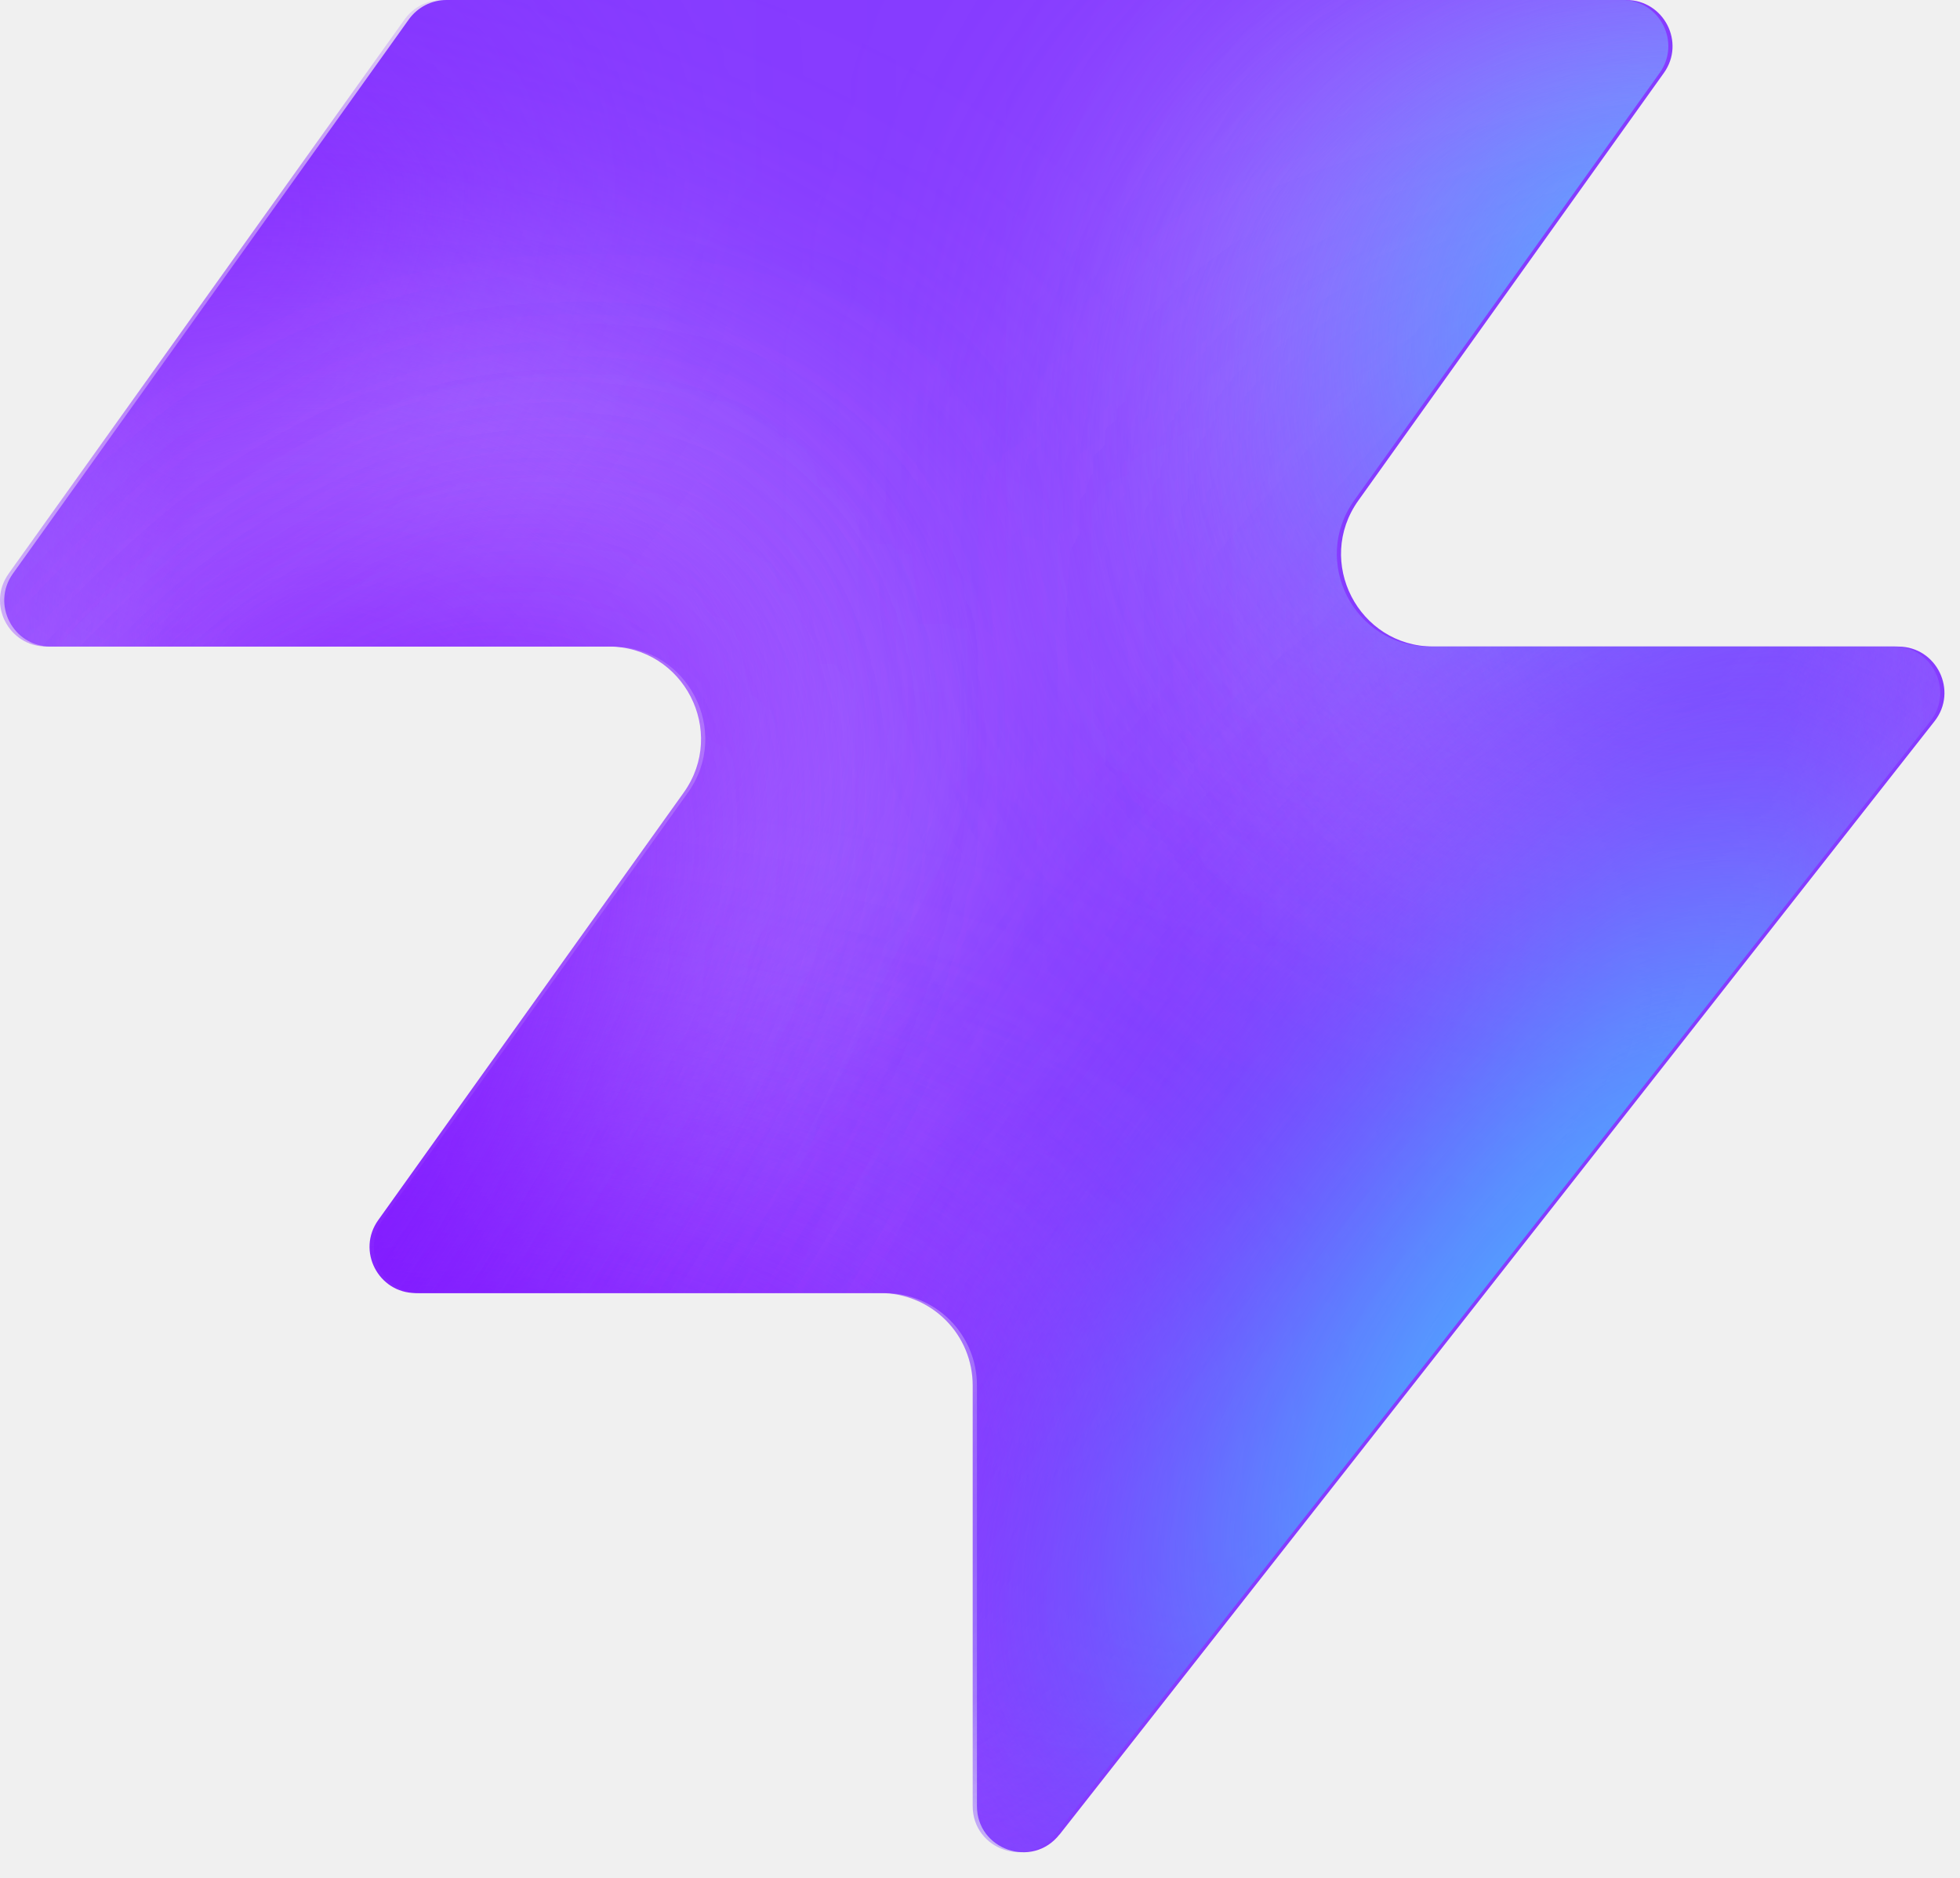
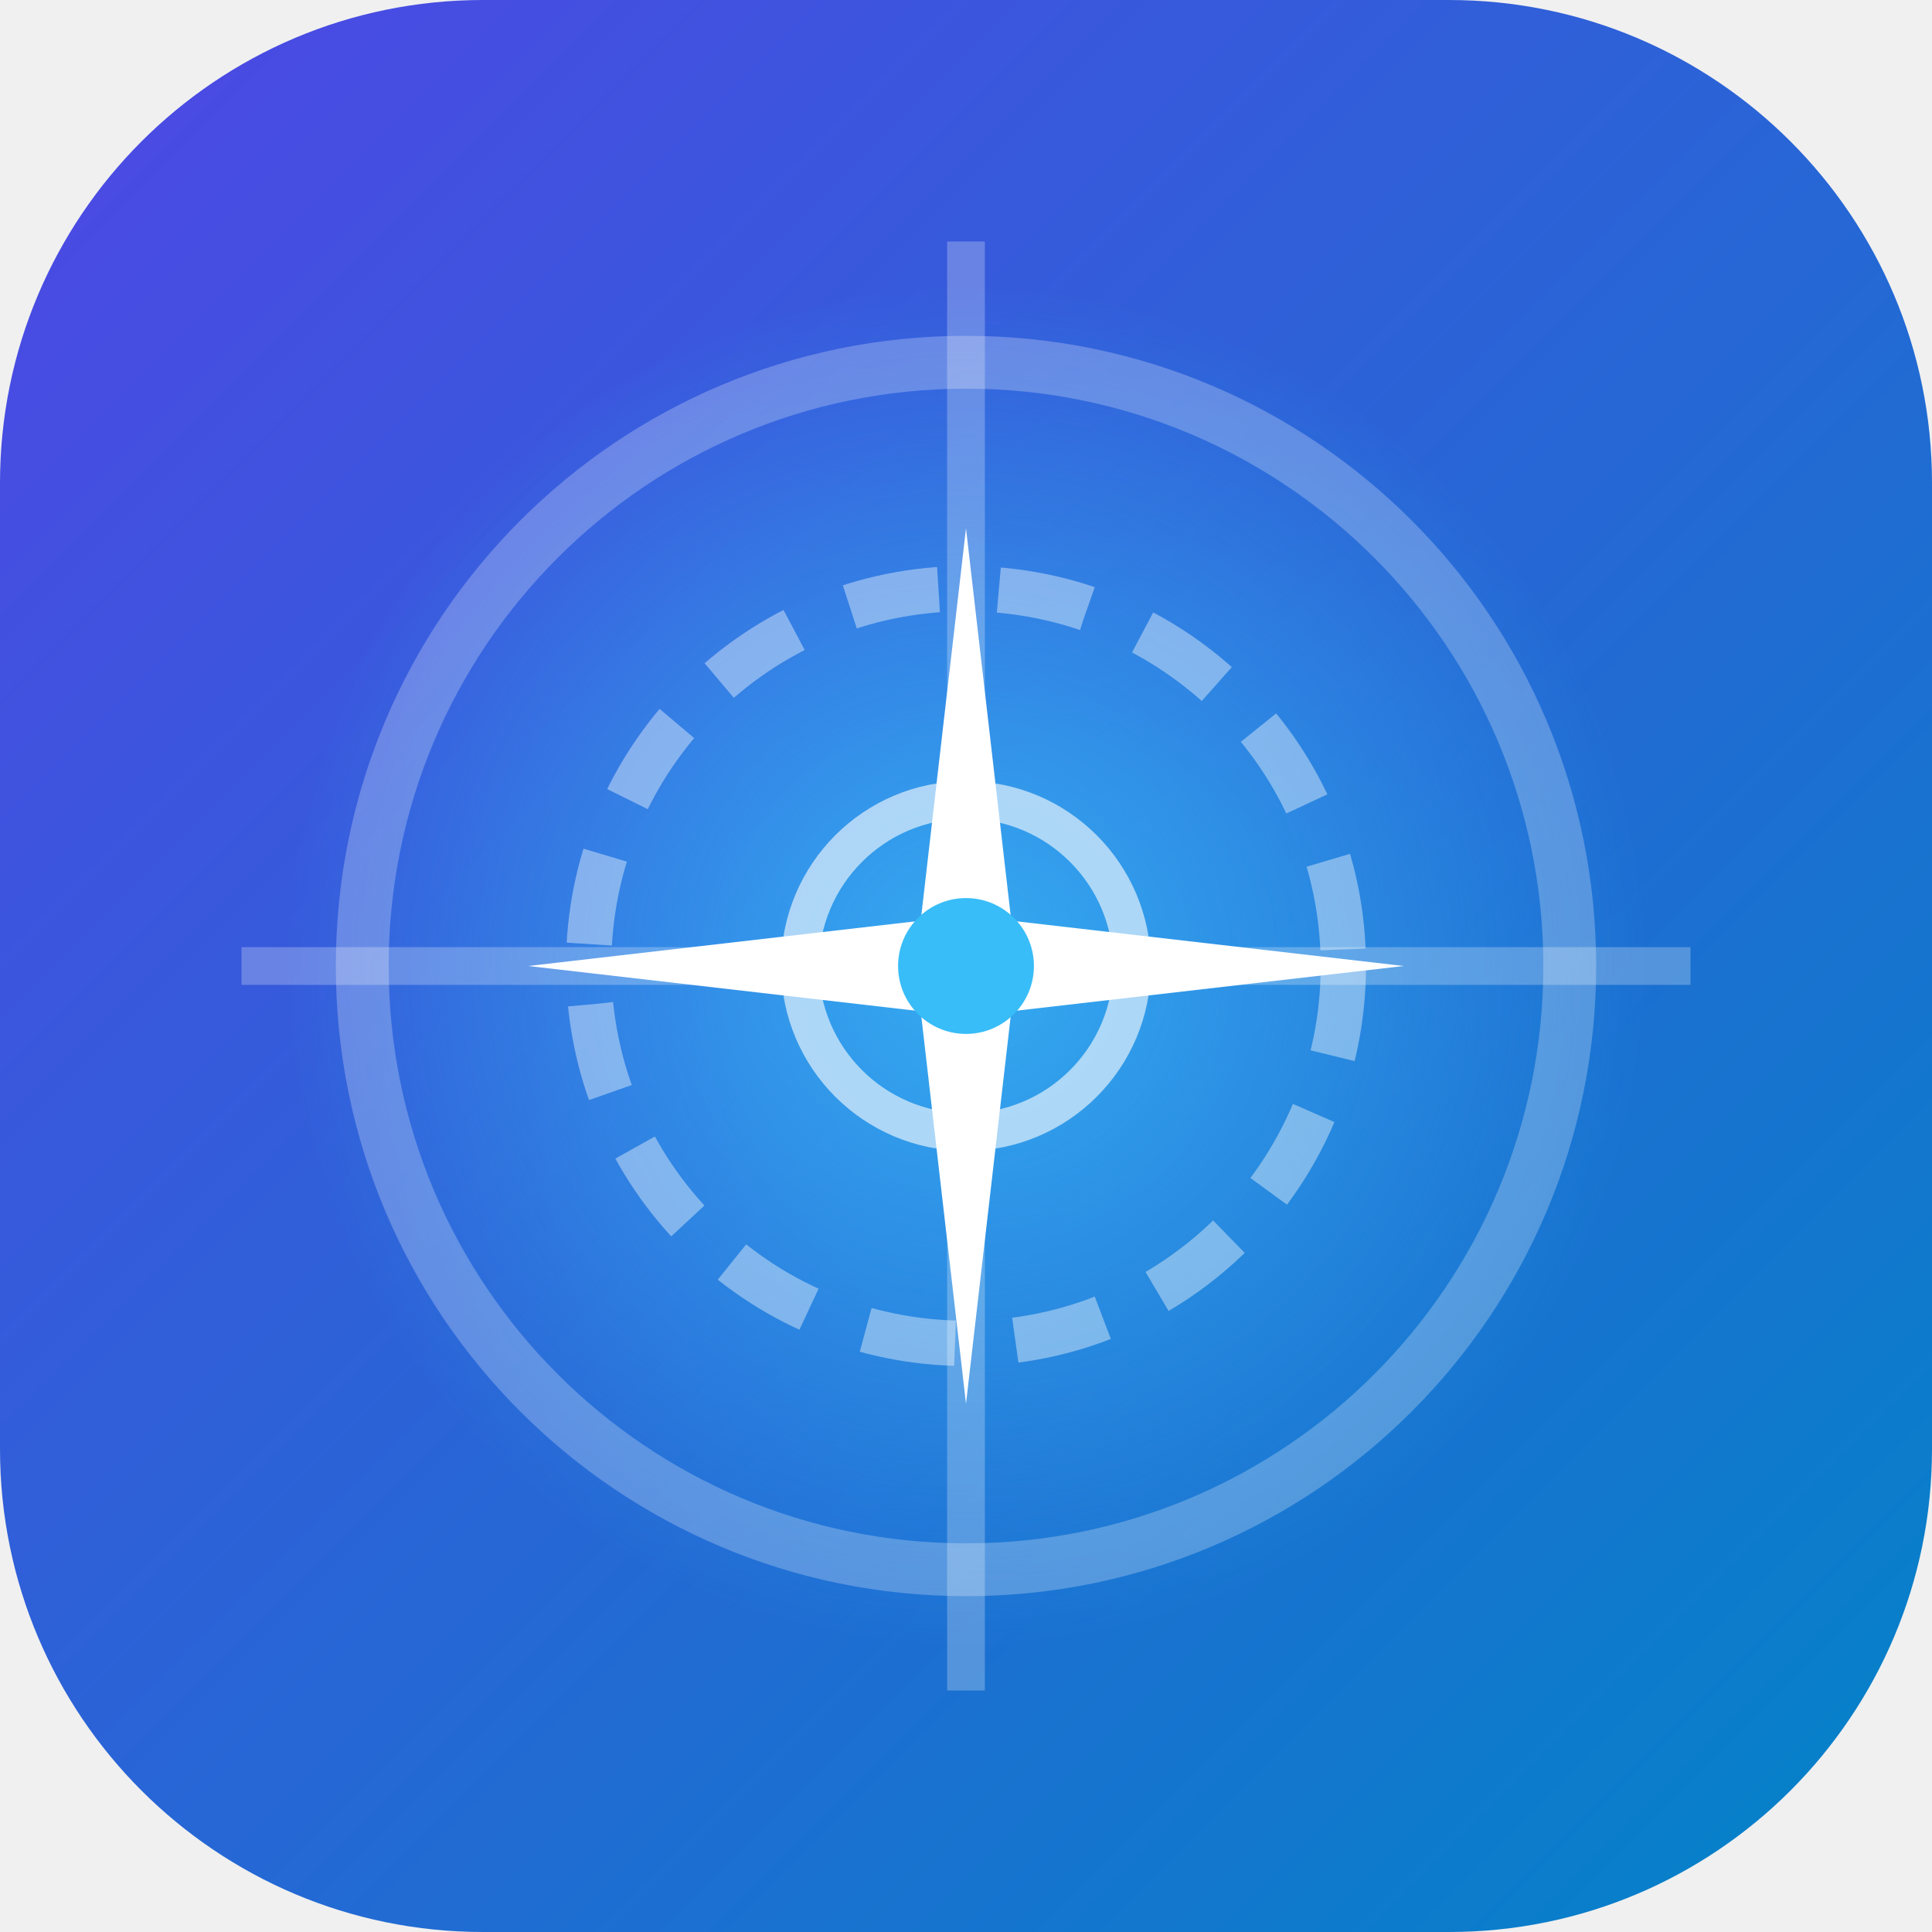
- <svg xmlns="http://www.w3.org/2000/svg" width="48" height="46" fill="none" viewBox="0 0 48 46">
-   <path fill="#863bff" d="M25.946 44.938c-.664.845-2.021.375-2.021-.698V33.937a2.26 2.26 0 0 0-2.262-2.262H10.287c-.92 0-1.456-1.04-.92-1.788l7.48-10.471c1.07-1.497 0-3.578-1.842-3.578H1.237c-.92 0-1.456-1.04-.92-1.788L10.013.474c.214-.297.556-.474.92-.474h28.894c.92 0 1.456 1.04.92 1.788l-7.48 10.471c-1.07 1.498 0 3.579 1.842 3.579h11.377c.943 0 1.473 1.088.89 1.83L25.947 44.94z" style="fill:#863bff;fill:color(display-p3 .525 .23 1);fill-opacity:1" />
-   <mask id="a" width="48" height="46" x="0" y="0" maskUnits="userSpaceOnUse" style="mask-type:alpha">
-     <path fill="#000" d="M25.842 44.938c-.664.844-2.021.375-2.021-.698V33.937a2.26 2.26 0 0 0-2.262-2.262H10.183c-.92 0-1.456-1.04-.92-1.788l7.48-10.471c1.07-1.498 0-3.579-1.842-3.579H1.133c-.92 0-1.456-1.04-.92-1.787L9.91.473c.214-.297.556-.474.92-.474h28.894c.92 0 1.456 1.04.92 1.788l-7.48 10.471c-1.07 1.498 0 3.578 1.842 3.578h11.377c.943 0 1.473 1.088.89 1.832L25.843 44.94z" style="fill:#000;fill-opacity:1" />
-   </mask>
-   <g mask="url(#a)">
-     <g filter="url(#b)">
-       <ellipse cx="5.508" cy="14.704" fill="#ede6ff" rx="5.508" ry="14.704" style="fill:#ede6ff;fill:color(display-p3 .927 .903 1);fill-opacity:1" transform="matrix(.00324 1 1 -.00324 -4.47 31.516)" />
-     </g>
-     <g filter="url(#c)">
-       <ellipse cx="10.399" cy="29.851" fill="#ede6ff" rx="10.399" ry="29.851" style="fill:#ede6ff;fill:color(display-p3 .927 .903 1);fill-opacity:1" transform="matrix(.00324 1 1 -.00324 -39.328 7.883)" />
-     </g>
-     <g filter="url(#d)">
-       <ellipse cx="5.508" cy="30.487" fill="#7e14ff" rx="5.508" ry="30.487" style="fill:#7e14ff;fill:color(display-p3 .492 .077 1);fill-opacity:1" transform="rotate(89.814 -25.913 -14.639)scale(1 -1)" />
-     </g>
-     <g filter="url(#e)">
-       <ellipse cx="5.508" cy="30.599" fill="#7e14ff" rx="5.508" ry="30.599" style="fill:#7e14ff;fill:color(display-p3 .492 .077 1);fill-opacity:1" transform="rotate(89.814 -32.644 -3.334)scale(1 -1)" />
-     </g>
-     <g filter="url(#f)">
-       <ellipse cx="5.508" cy="30.599" fill="#7e14ff" rx="5.508" ry="30.599" style="fill:#7e14ff;fill:color(display-p3 .492 .077 1);fill-opacity:1" transform="matrix(.00324 1 1 -.00324 -34.34 30.47)" />
-     </g>
-     <g filter="url(#g)">
-       <ellipse cx="14.072" cy="22.078" fill="#ede6ff" rx="14.072" ry="22.078" style="fill:#ede6ff;fill:color(display-p3 .927 .903 1);fill-opacity:1" transform="rotate(93.35 24.506 48.493)scale(-1 1)" />
-     </g>
-     <g filter="url(#h)">
-       <ellipse cx="3.47" cy="21.501" fill="#7e14ff" rx="3.47" ry="21.501" style="fill:#7e14ff;fill:color(display-p3 .492 .077 1);fill-opacity:1" transform="rotate(89.009 28.708 47.59)scale(-1 1)" />
-     </g>
-     <g filter="url(#i)">
-       <ellipse cx="3.47" cy="21.501" fill="#7e14ff" rx="3.47" ry="21.501" style="fill:#7e14ff;fill:color(display-p3 .492 .077 1);fill-opacity:1" transform="rotate(89.009 28.708 47.59)scale(-1 1)" />
-     </g>
-     <g filter="url(#j)">
-       <ellipse cx=".387" cy="8.972" fill="#7e14ff" rx="4.407" ry="29.108" style="fill:#7e14ff;fill:color(display-p3 .492 .077 1);fill-opacity:1" transform="rotate(39.51 .387 8.972)" />
-     </g>
-     <g filter="url(#k)">
-       <ellipse cx="47.523" cy="-6.092" fill="#7e14ff" rx="4.407" ry="29.108" style="fill:#7e14ff;fill:color(display-p3 .492 .077 1);fill-opacity:1" transform="rotate(37.892 47.523 -6.092)" />
-     </g>
-     <g filter="url(#l)">
-       <ellipse cx="41.412" cy="6.333" fill="#47bfff" rx="5.971" ry="9.665" style="fill:#47bfff;fill:color(display-p3 .28 .748 1);fill-opacity:1" transform="rotate(37.892 41.412 6.333)" />
-     </g>
-     <g filter="url(#m)">
-       <ellipse cx="-1.879" cy="38.332" fill="#7e14ff" rx="4.407" ry="29.108" style="fill:#7e14ff;fill:color(display-p3 .492 .077 1);fill-opacity:1" transform="rotate(37.892 -1.88 38.332)" />
-     </g>
-     <g filter="url(#n)">
-       <ellipse cx="-1.879" cy="38.332" fill="#7e14ff" rx="4.407" ry="29.108" style="fill:#7e14ff;fill:color(display-p3 .492 .077 1);fill-opacity:1" transform="rotate(37.892 -1.88 38.332)" />
-     </g>
-     <g filter="url(#o)">
-       <ellipse cx="35.651" cy="29.907" fill="#7e14ff" rx="4.407" ry="29.108" style="fill:#7e14ff;fill:color(display-p3 .492 .077 1);fill-opacity:1" transform="rotate(37.892 35.651 29.907)" />
-     </g>
-     <g filter="url(#p)">
-       <ellipse cx="38.418" cy="32.4" fill="#47bfff" rx="5.971" ry="15.297" style="fill:#47bfff;fill:color(display-p3 .28 .748 1);fill-opacity:1" transform="rotate(37.892 38.418 32.4)" />
-     </g>
-   </g>
+ <svg xmlns="http://www.w3.org/2000/svg" viewBox="0 0 512 512">
  <defs>
-     <filter id="b" width="60.045" height="41.654" x="-19.77" y="16.149" color-interpolation-filters="sRGB" filterUnits="userSpaceOnUse">
-       <feFlood flood-opacity="0" result="BackgroundImageFix" />
-       <feBlend in="SourceGraphic" in2="BackgroundImageFix" result="shape" />
-       <feGaussianBlur result="effect1_foregroundBlur_2002_17158" stdDeviation="7.659" />
-     </filter>
-     <filter id="c" width="90.34" height="51.437" x="-54.613" y="-7.533" color-interpolation-filters="sRGB" filterUnits="userSpaceOnUse">
-       <feFlood flood-opacity="0" result="BackgroundImageFix" />
-       <feBlend in="SourceGraphic" in2="BackgroundImageFix" result="shape" />
-       <feGaussianBlur result="effect1_foregroundBlur_2002_17158" stdDeviation="7.659" />
-     </filter>
-     <filter id="d" width="79.355" height="29.4" x="-49.64" y="2.03" color-interpolation-filters="sRGB" filterUnits="userSpaceOnUse">
-       <feFlood flood-opacity="0" result="BackgroundImageFix" />
-       <feBlend in="SourceGraphic" in2="BackgroundImageFix" result="shape" />
-       <feGaussianBlur result="effect1_foregroundBlur_2002_17158" stdDeviation="4.596" />
-     </filter>
-     <filter id="e" width="79.579" height="29.4" x="-45.045" y="20.029" color-interpolation-filters="sRGB" filterUnits="userSpaceOnUse">
-       <feFlood flood-opacity="0" result="BackgroundImageFix" />
-       <feBlend in="SourceGraphic" in2="BackgroundImageFix" result="shape" />
-       <feGaussianBlur result="effect1_foregroundBlur_2002_17158" stdDeviation="4.596" />
-     </filter>
-     <filter id="f" width="79.579" height="29.4" x="-43.513" y="21.178" color-interpolation-filters="sRGB" filterUnits="userSpaceOnUse">
-       <feFlood flood-opacity="0" result="BackgroundImageFix" />
-       <feBlend in="SourceGraphic" in2="BackgroundImageFix" result="shape" />
-       <feGaussianBlur result="effect1_foregroundBlur_2002_17158" stdDeviation="4.596" />
-     </filter>
-     <filter id="g" width="74.749" height="58.852" x="15.756" y="-17.901" color-interpolation-filters="sRGB" filterUnits="userSpaceOnUse">
-       <feFlood flood-opacity="0" result="BackgroundImageFix" />
-       <feBlend in="SourceGraphic" in2="BackgroundImageFix" result="shape" />
-       <feGaussianBlur result="effect1_foregroundBlur_2002_17158" stdDeviation="7.659" />
-     </filter>
-     <filter id="h" width="61.377" height="25.362" x="23.548" y="2.284" color-interpolation-filters="sRGB" filterUnits="userSpaceOnUse">
-       <feFlood flood-opacity="0" result="BackgroundImageFix" />
-       <feBlend in="SourceGraphic" in2="BackgroundImageFix" result="shape" />
-       <feGaussianBlur result="effect1_foregroundBlur_2002_17158" stdDeviation="4.596" />
-     </filter>
-     <filter id="i" width="61.377" height="25.362" x="23.548" y="2.284" color-interpolation-filters="sRGB" filterUnits="userSpaceOnUse">
-       <feFlood flood-opacity="0" result="BackgroundImageFix" />
-       <feBlend in="SourceGraphic" in2="BackgroundImageFix" result="shape" />
-       <feGaussianBlur result="effect1_foregroundBlur_2002_17158" stdDeviation="4.596" />
-     </filter>
-     <filter id="j" width="56.045" height="63.649" x="-27.636" y="-22.853" color-interpolation-filters="sRGB" filterUnits="userSpaceOnUse">
-       <feFlood flood-opacity="0" result="BackgroundImageFix" />
-       <feBlend in="SourceGraphic" in2="BackgroundImageFix" result="shape" />
-       <feGaussianBlur result="effect1_foregroundBlur_2002_17158" stdDeviation="4.596" />
-     </filter>
-     <filter id="k" width="54.814" height="64.646" x="20.116" y="-38.415" color-interpolation-filters="sRGB" filterUnits="userSpaceOnUse">
-       <feFlood flood-opacity="0" result="BackgroundImageFix" />
-       <feBlend in="SourceGraphic" in2="BackgroundImageFix" result="shape" />
-       <feGaussianBlur result="effect1_foregroundBlur_2002_17158" stdDeviation="4.596" />
-     </filter>
-     <filter id="l" width="33.541" height="35.313" x="24.641" y="-11.323" color-interpolation-filters="sRGB" filterUnits="userSpaceOnUse">
-       <feFlood flood-opacity="0" result="BackgroundImageFix" />
-       <feBlend in="SourceGraphic" in2="BackgroundImageFix" result="shape" />
-       <feGaussianBlur result="effect1_foregroundBlur_2002_17158" stdDeviation="4.596" />
-     </filter>
-     <filter id="m" width="54.814" height="64.646" x="-29.286" y="6.009" color-interpolation-filters="sRGB" filterUnits="userSpaceOnUse">
-       <feFlood flood-opacity="0" result="BackgroundImageFix" />
-       <feBlend in="SourceGraphic" in2="BackgroundImageFix" result="shape" />
-       <feGaussianBlur result="effect1_foregroundBlur_2002_17158" stdDeviation="4.596" />
-     </filter>
-     <filter id="n" width="54.814" height="64.646" x="-29.286" y="6.009" color-interpolation-filters="sRGB" filterUnits="userSpaceOnUse">
-       <feFlood flood-opacity="0" result="BackgroundImageFix" />
-       <feBlend in="SourceGraphic" in2="BackgroundImageFix" result="shape" />
-       <feGaussianBlur result="effect1_foregroundBlur_2002_17158" stdDeviation="4.596" />
-     </filter>
-     <filter id="o" width="54.814" height="64.646" x="8.244" y="-2.416" color-interpolation-filters="sRGB" filterUnits="userSpaceOnUse">
-       <feFlood flood-opacity="0" result="BackgroundImageFix" />
-       <feBlend in="SourceGraphic" in2="BackgroundImageFix" result="shape" />
-       <feGaussianBlur result="effect1_foregroundBlur_2002_17158" stdDeviation="4.596" />
-     </filter>
-     <filter id="p" width="39.409" height="43.623" x="18.713" y="10.588" color-interpolation-filters="sRGB" filterUnits="userSpaceOnUse">
-       <feFlood flood-opacity="0" result="BackgroundImageFix" />
-       <feBlend in="SourceGraphic" in2="BackgroundImageFix" result="shape" />
-       <feGaussianBlur result="effect1_foregroundBlur_2002_17158" stdDeviation="4.596" />
-     </filter>
+     <linearGradient id="bg" x1="0%" y1="0%" x2="100%" y2="100%">
+       <stop offset="0%" stop-color="#4F46E5" />
+       <stop offset="100%" stop-color="#0284C7" />
+     </linearGradient>
+     <radialGradient id="glow" cx="50%" cy="50%" r="50%">
+       <stop offset="0%" stop-color="#38BDF8" stop-opacity="0.8" />
+       <stop offset="100%" stop-color="#38BDF8" stop-opacity="0" />
+     </radialGradient>
  </defs>
+   <rect width="512" height="512" rx="128" fill="url(#bg)" />
+   <circle cx="256" cy="256" r="180" fill="url(#glow)" />
+   <circle cx="256" cy="256" r="160" fill="none" stroke="#FFFFFF" stroke-opacity="0.25" stroke-width="14" />
+   <circle cx="256" cy="256" r="100" fill="none" stroke="#FFFFFF" stroke-opacity="0.4" stroke-width="12" stroke-dasharray="24 16" />
+   <circle cx="256" cy="256" r="44" fill="none" stroke="#FFFFFF" stroke-opacity="0.6" stroke-width="10" />
+   <line x1="256" y1="64" x2="256" y2="448" stroke="#FFFFFF" stroke-opacity="0.25" stroke-width="10" />
+   <line x1="64" y1="256" x2="448" y2="256" stroke="#FFFFFF" stroke-opacity="0.25" stroke-width="10" />
+   <path d="M256 140 L268 244 L372 256 L268 268 L256 372 L244 268 L140 256 L244 244 Z" fill="#FFFFFF" />
+   <circle cx="256" cy="256" r="18" fill="#38BDF8" />
</svg>
